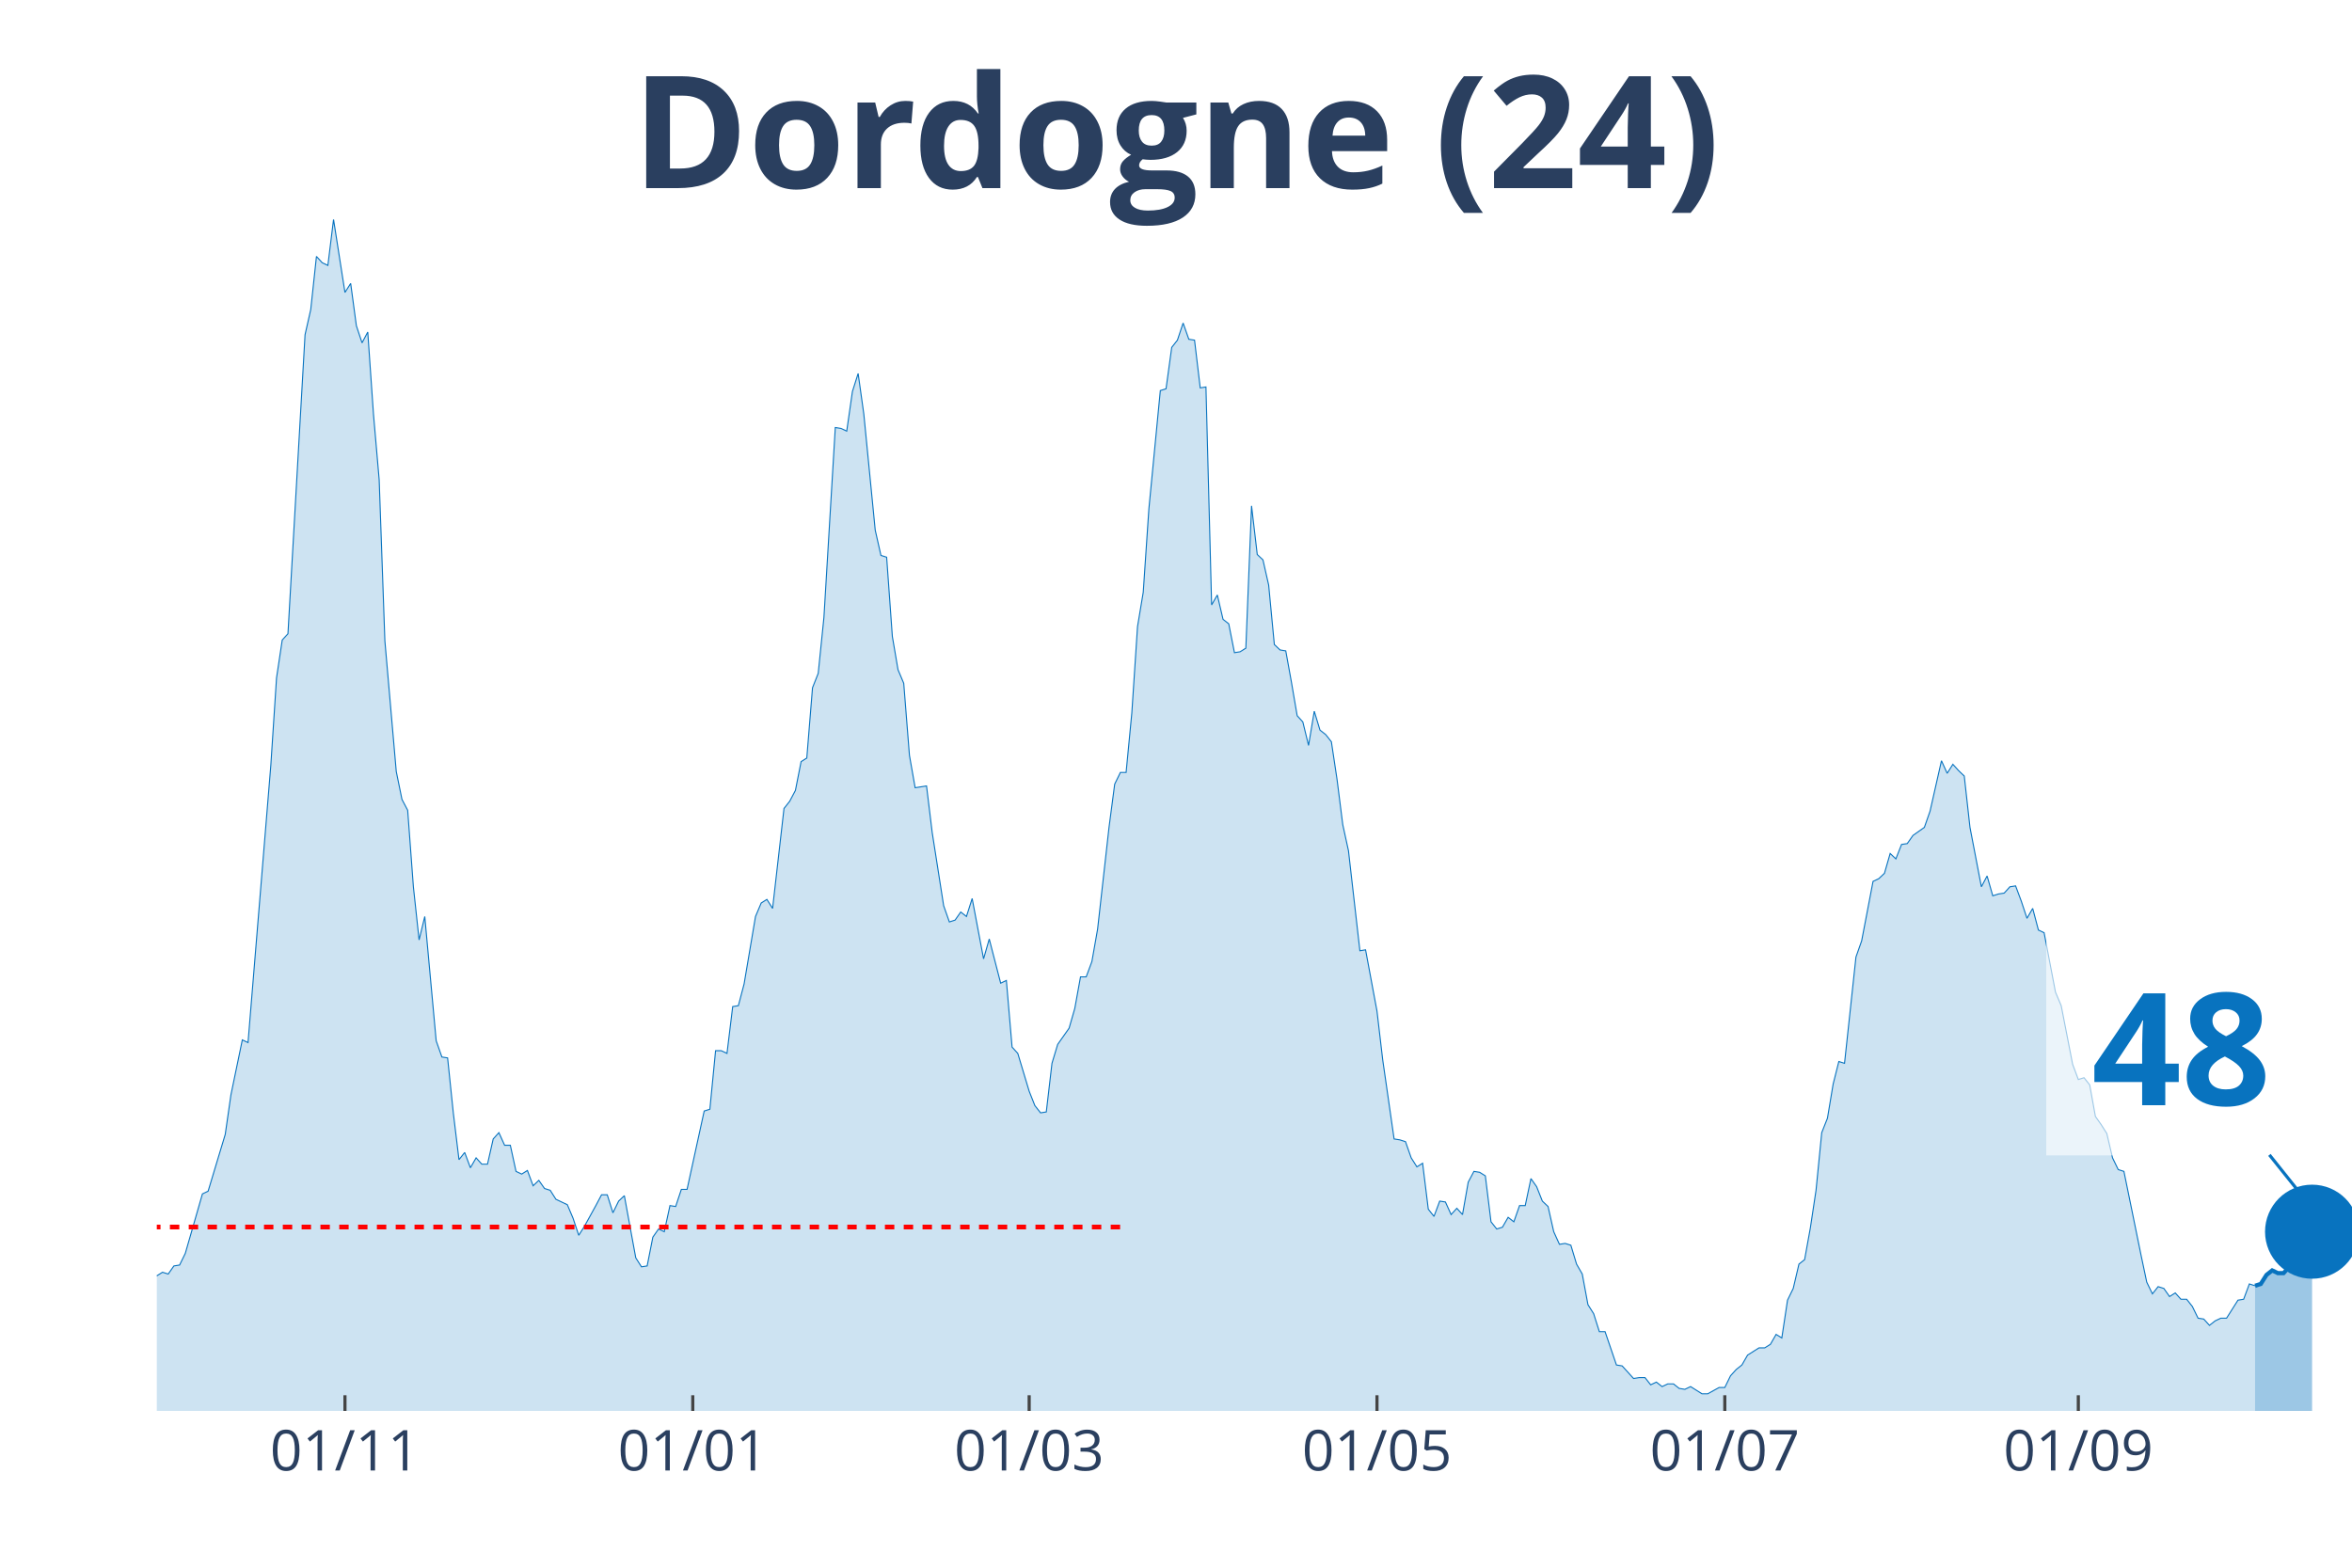
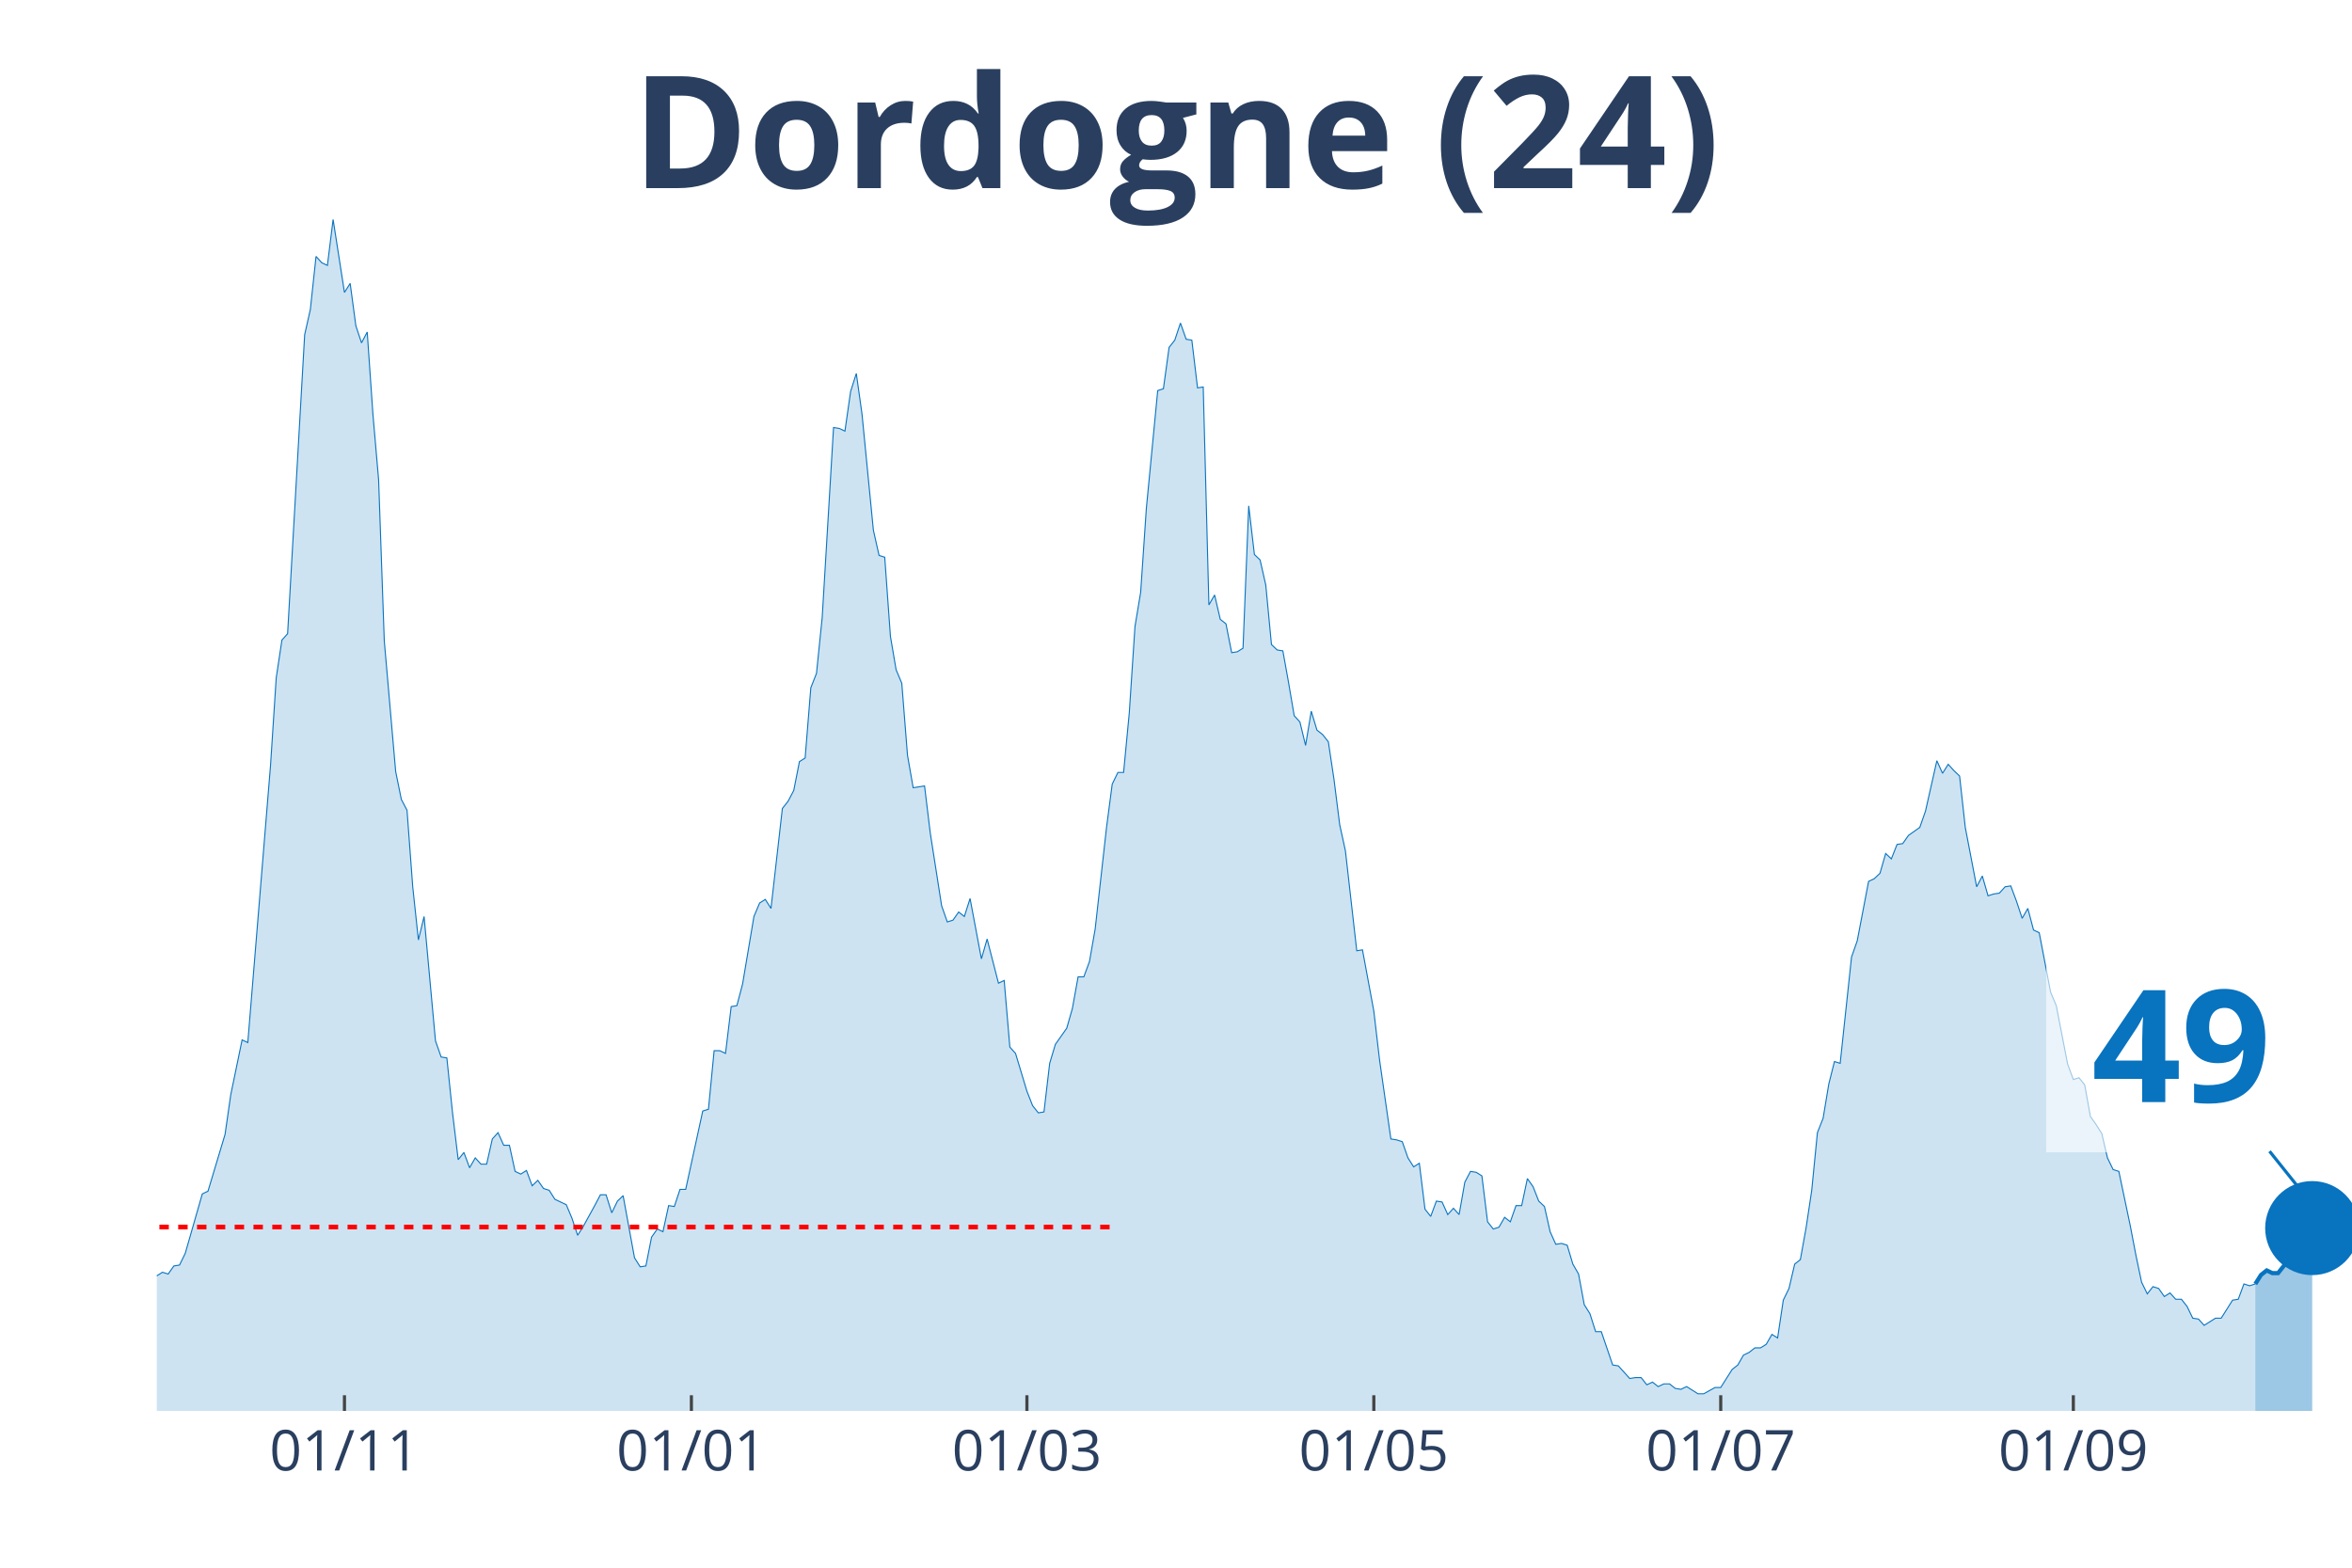
<svg xmlns="http://www.w3.org/2000/svg" class="main-svg" width="1125" height="750" style="" viewBox="0 0 750 500">
  <rect x="0" y="0" width="750" height="500" style="fill: rgb(0, 0, 0); fill-opacity: 0;" />
-   <defs id="defs-3c2bbe">
+   <defs id="defs-e484c7">
    <g class="clips">
-       <clipPath id="clip3c2bbexyplot" class="plotclip">
+       <clipPath id="clipe484c7xyplot" class="plotclip">
        <rect width="700" height="380" />
      </clipPath>
-       <clipPath class="axesclip" id="clip3c2bbex">
+       <clipPath class="axesclip" id="clipe484c7x">
        <rect x="50" y="0" width="700" height="500" />
      </clipPath>
-       <clipPath class="axesclip" id="clip3c2bbey">
+       <clipPath class="axesclip" id="clipe484c7y">
        <rect x="0" y="70" width="750" height="380" />
      </clipPath>
-       <clipPath class="axesclip" id="clip3c2bbexy">
+       <clipPath class="axesclip" id="clipe484c7xy">
        <rect x="50" y="70" width="700" height="380" />
      </clipPath>
    </g>
    <g class="gradients" />
  </defs>
  <g class="bglayer">
    <rect class="bg" x="50" y="70" width="700" height="380" style="fill: rgb(0, 0, 0); fill-opacity: 0; stroke-width: 0;" />
  </g>
  <g class="layer-below">
    <g class="imagelayer" />
    <g class="shapelayer" />
  </g>
  <g class="cartesianlayer">
    <g class="subplot xy">
      <g class="layer-subplot">
        <g class="shapelayer" />
        <g class="imagelayer" />
      </g>
      <g class="gridlayer">
        <g class="x">
-           <path class="xgrid crisp" transform="translate(110,0)" d="M0,70v380" style="stroke: rgb(255, 255, 255); stroke-opacity: 1; stroke-width: 1px;" />
-           <path class="xgrid crisp" transform="translate(220.91,0)" d="M0,70v380" style="stroke: rgb(255, 255, 255); stroke-opacity: 1; stroke-width: 1px;" />
-           <path class="xgrid crisp" transform="translate(328.18,0)" d="M0,70v380" style="stroke: rgb(255, 255, 255); stroke-opacity: 1; stroke-width: 1px;" />
-           <path class="xgrid crisp" transform="translate(439.09,0)" d="M0,70v380" style="stroke: rgb(255, 255, 255); stroke-opacity: 1; stroke-width: 1px;" />
-           <path class="xgrid crisp" transform="translate(550,0)" d="M0,70v380" style="stroke: rgb(255, 255, 255); stroke-opacity: 1; stroke-width: 1px;" />
-           <path class="xgrid crisp" transform="translate(662.73,0)" d="M0,70v380" style="stroke: rgb(255, 255, 255); stroke-opacity: 1; stroke-width: 1px;" />
+           <path class="xgrid crisp" transform="translate(109.84,0)" d="M0,70v380" style="stroke: rgb(255, 255, 255); stroke-opacity: 1; stroke-width: 1px;" />
+           <path class="xgrid crisp" transform="translate(220.47,0)" d="M0,70v380" style="stroke: rgb(255, 255, 255); stroke-opacity: 1; stroke-width: 1px;" />
+           <path class="xgrid crisp" transform="translate(327.46,0)" d="M0,70v380" style="stroke: rgb(255, 255, 255); stroke-opacity: 1; stroke-width: 1px;" />
+           <path class="xgrid crisp" transform="translate(438.08,0)" d="M0,70v380" style="stroke: rgb(255, 255, 255); stroke-opacity: 1; stroke-width: 1px;" />
+           <path class="xgrid crisp" transform="translate(548.7,0)" d="M0,70v380" style="stroke: rgb(255, 255, 255); stroke-opacity: 1; stroke-width: 1px;" />
+           <path class="xgrid crisp" transform="translate(661.14,0)" d="M0,70v380" style="stroke: rgb(255, 255, 255); stroke-opacity: 1; stroke-width: 1px;" />
        </g>
        <g class="y" />
      </g>
      <g class="zerolinelayer" />
      <path class="xlines-below" />
      <path class="ylines-below" />
      <g class="overlines-below" />
      <g class="xaxislayer-below" />
      <g class="yaxislayer-below" />
      <g class="overaxes-below" />
-       <g class="plot" transform="translate(50, 70)" clip-path="url('#clip3c2bbexyplot')">
+       <g class="plot" transform="translate(50, 70)" clip-path="url('#clipe484c7xyplot')">
        <g class="scatterlayer mlayer">
-           <g class="trace scatter tracec40a2e" style="stroke-miterlimit: 2;">
+           <g class="trace scatter tracebb5715" style="stroke-miterlimit: 2;">
            <g class="fills">
              <g>
-                 <path class="js-fill" d="M669.09,380L-247.27,380L-247.27,377.99L-118.18,377.7L-116.36,377.41L-90.91,377.13L-89.09,376.55L-85.45,376.84L-83.64,373.11L-80,368.22L-78.18,366.21L-74.55,360.76L-72.73,360.76L-69.09,363.05L-67.27,355.87L-63.64,352.43L-61.82,352.43L-58.18,350.42L-56.36,348.12L-54.55,350.99L-52.73,347.54L-49.09,345.82L-47.27,346.11L-45.45,346.39L-43.64,340.08L-41.82,340.36L-40,336.92L-36.36,334.33L-34.55,334.04L-32.73,326.58L-30.91,329.16L-29.09,324.57L-27.27,323.13L-21.82,322.55L-20,326.86L-16.36,332.03L-14.55,336.34L-12.73,332.89L-10.91,335.48L-7.27,335.48L-5.45,332.03L-3.64,332.32L-1.82,333.76L0,336.92L1.82,335.77L3.64,336.34L5.45,333.76L7.27,333.47L9.09,329.74L14.55,310.78L16.36,309.92L21.82,291.82L23.64,279.18L27.27,261.66L29.09,262.52L36.36,174.06L38.18,146.2L40,134.13L41.82,132.12L47.27,36.76L49.09,28.72L50.91,11.78L52.73,13.79L54.55,14.65L56.36,0L60,23.27L61.82,20.39L63.64,33.89L65.45,39.35L67.27,35.9L69.09,62.04L70.91,83.01L72.73,134.42L76.36,176.07L78.18,184.97L80,188.42L81.82,212.83L83.64,229.78L85.45,222.31L89.09,261.95L90.91,267.12L92.73,267.41L94.55,284.93L96.36,299.86L98.18,297.57L100,302.45L101.82,299.29L103.64,301.3L105.45,301.3L107.27,293.26L109.09,291.25L110.91,295.27L112.73,295.27L114.55,303.6L116.36,304.46L118.18,303.31L120,308.19L121.82,306.47L123.64,309.06L125.45,309.63L127.27,312.5L130.91,314.23L132.73,318.53L134.55,323.99L136.36,321.12L140,314.51L141.82,311.07L143.64,311.07L145.45,316.81L147.27,313.08L149.09,311.35L152.73,331.17L154.55,334.04L156.36,333.76L158.18,324.57L160,321.98L161.82,322.84L163.64,314.51L165.45,314.8L167.27,309.34L169.09,309.34L174.55,284.35L176.36,283.78L178.18,265.11L180,265.11L181.82,265.97L183.64,251.04L185.45,250.75L187.27,243.85L190.91,222.31L192.73,218L194.55,216.86L196.36,219.73L200,187.85L201.82,185.55L203.64,182.1L205.45,172.91L207.27,171.76L209.09,149.36L210.91,144.76L212.73,126.95L216.36,66.35L218.18,66.64L220,67.5L221.82,54.86L223.64,49.12L225.45,62.04L229.09,99.09L230.91,107.14L232.73,107.71L234.55,132.99L236.36,143.61L238.18,147.92L240,170.9L241.82,181.24L245.45,180.67L247.27,195.6L250.91,218.87L252.73,224.04L254.55,223.46L256.36,220.88L258.18,222.31L260,216.57L263.64,235.81L265.45,229.49L269.09,243.57L270.91,242.71L272.73,263.96L274.55,265.97L278.18,278.03L280,282.63L281.82,284.93L283.64,284.64L285.45,269.13L287.27,263.1L290.91,257.93L292.73,251.61L294.55,241.56L296.36,241.56L298.18,236.67L300,226.33L303.64,193.88L305.45,180.09L307.27,176.36L309.09,176.36L310.91,157.4L312.73,129.83L314.55,118.91L316.36,92.2L320,54.57L321.82,54L323.64,40.79L325.45,38.49L327.27,33.03L329.09,38.2L330.91,38.49L332.73,53.71L334.55,53.42L336.36,122.93L338.18,119.77L340,127.53L341.82,128.96L343.64,138.16L345.45,137.87L347.27,136.72L349.09,91.34L350.91,106.85L352.73,108.57L354.55,116.61L356.36,135.57L358.18,137.29L360,137.58L361.82,147.63L363.64,158.26L365.45,160.27L367.27,167.74L369.09,156.83L370.91,162.86L372.73,164.29L374.55,166.59L376.36,178.65L378.18,193.02L380,201.35L383.64,233.23L385.45,232.94L389.09,252.47L390.91,267.98L394.55,293.26L396.36,293.54L398.18,294.12L400,299.29L401.82,302.16L403.64,301.01L405.45,315.66L407.27,317.96L409.09,313.08L410.91,313.36L412.73,317.38L414.55,315.37L416.36,317.38L418.18,307.04L420,303.6L421.82,303.89L423.64,305.03L425.45,319.68L427.27,321.98L429.09,321.41L430.91,318.25L432.73,319.68L434.55,314.51L436.36,314.51L438.18,305.9L440,308.48L441.82,313.08L443.64,314.8L445.45,322.84L447.27,326.86L449.09,326.58L450.91,327.15L452.73,333.18L454.55,336.34L456.36,346.11L458.18,348.98L460,354.72L461.82,354.72L465.45,365.35L467.27,365.64L470.91,369.66L472.73,369.37L474.55,369.37L476.36,371.67L478.18,370.81L480,372.24L481.82,371.38L483.64,371.38L485.45,372.82L487.27,373.11L489.09,372.24L490.91,373.39L492.73,374.54L494.55,374.54L498.18,372.53L500,372.53L501.82,368.8L503.64,366.79L505.45,365.35L507.27,362.19L510.91,359.89L512.73,359.89L514.55,358.75L516.36,355.59L518.18,356.73L520,344.67L521.82,340.94L523.64,333.18L525.45,331.75L527.27,321.69L529.09,309.63L530.91,291.25L532.73,286.65L534.55,275.74L536.36,268.56L538.18,269.13L541.82,235.24L543.64,230.07L547.27,211.11L549.09,210.25L550.91,208.53L552.73,202.21L554.55,203.93L556.36,199.33L558.18,199.05L560,196.46L563.64,193.88L565.45,188.71L569.09,172.62L570.91,176.64L572.73,173.77L574.55,175.78L576.36,177.51L578.18,193.88L581.82,212.83L583.64,209.39L585.45,215.71L587.27,215.13L589.09,214.85L590.91,212.83L592.73,212.55L594.55,217.43L596.36,222.89L598.18,219.73L600,226.62L601.82,227.48L605.45,246.44L607.27,250.75L610.91,269.42L612.73,274.3L614.55,273.73L616.36,276.02L618.18,286.08L620,288.66L621.82,291.53L623.64,299.29L625.45,303.02L627.27,303.6L632.73,330.31L634.55,338.93L636.36,342.66L638.18,340.36L640,340.94L641.82,343.52L643.64,342.37L645.45,344.38L647.27,344.38L649.09,346.68L650.91,350.42L652.73,350.7L654.55,352.71L656.36,351.28L658.18,350.42L660,350.42L663.64,344.67L665.45,344.38L667.27,339.5L669.09,340.08" style="fill: rgb(8, 115, 191); fill-opacity: 0.2; stroke-width: 0;" />
+                 <path class="js-fill" d="M669.17,380L-246.63,380L-246.63,377.99L-117.88,377.7L-116.06,377.41L-90.67,377.13L-88.86,376.55L-85.23,376.84L-83.42,373.11L-79.79,368.22L-77.98,366.21L-74.35,360.76L-72.54,360.76L-68.91,363.05L-67.1,355.87L-63.47,352.43L-61.66,352.43L-58.03,350.42L-56.22,348.12L-54.4,350.99L-52.59,347.54L-48.96,345.82L-47.15,346.11L-45.34,346.39L-43.52,340.08L-41.71,340.36L-39.9,336.92L-36.27,334.33L-34.46,334.04L-32.64,326.58L-30.83,329.16L-29.02,324.57L-27.2,323.13L-21.76,322.55L-19.95,326.86L-16.32,332.03L-14.51,336.34L-12.69,332.89L-10.88,335.48L-7.25,335.48L-5.44,332.03L-3.63,332.32L-1.81,333.76L0,336.92L1.81,335.77L3.63,336.34L5.44,333.76L7.25,333.47L9.07,329.74L14.51,310.78L16.32,309.92L21.76,291.82L23.58,279.18L27.2,261.66L29.02,262.52L36.27,174.06L38.08,146.2L39.9,134.13L41.71,132.12L47.15,36.76L48.96,28.72L50.78,11.78L52.59,13.79L54.4,14.65L56.22,0L59.84,23.27L61.66,20.39L63.47,33.89L65.28,39.35L67.1,35.9L68.91,62.04L70.73,83.01L72.54,134.42L76.17,176.07L77.98,184.97L79.79,188.42L81.61,212.83L83.42,229.78L85.23,222.31L88.86,261.95L90.67,267.12L92.49,267.41L94.3,284.93L96.11,299.86L97.93,297.57L99.74,302.45L101.55,299.29L103.37,301.3L105.18,301.3L106.99,293.26L108.81,291.25L110.62,295.27L112.44,295.27L114.25,303.6L116.06,304.46L117.88,303.31L119.69,308.19L121.5,306.47L123.32,309.06L125.13,309.63L126.94,312.5L130.57,314.23L132.38,318.53L134.2,323.99L136.01,321.12L139.64,314.51L141.45,311.07L143.26,311.07L145.08,316.81L146.89,313.08L148.7,311.35L152.33,331.17L154.15,334.04L155.96,333.76L157.77,324.57L159.59,321.98L161.4,322.84L163.21,314.51L165.03,314.8L166.84,309.34L168.65,309.34L174.09,284.35L175.91,283.78L177.72,265.11L179.53,265.11L181.35,265.97L183.16,251.04L184.97,250.75L186.79,243.85L190.41,222.31L192.23,218L194.04,216.86L195.85,219.73L199.48,187.85L201.3,185.55L203.11,182.1L204.92,172.91L206.74,171.76L208.55,149.36L210.36,144.76L212.18,126.95L215.8,66.35L217.62,66.64L219.43,67.5L221.24,54.86L223.06,49.12L224.87,62.04L228.5,99.09L230.31,107.14L232.12,107.71L233.94,132.99L235.75,143.61L237.56,147.92L239.38,170.9L241.19,181.24L244.82,180.67L246.63,195.6L250.26,218.87L252.07,224.04L253.89,223.46L255.7,220.88L257.51,222.31L259.33,216.57L262.95,235.81L264.77,229.49L268.39,243.57L270.21,242.71L272.02,263.96L273.83,265.97L277.46,278.03L279.27,282.63L281.09,284.93L282.9,284.64L284.72,269.13L286.53,263.1L290.16,257.93L291.97,251.61L293.78,241.56L295.6,241.56L297.41,236.67L299.22,226.33L302.85,193.88L304.66,180.09L306.48,176.36L308.29,176.36L310.1,157.4L311.92,129.83L313.73,118.91L315.54,92.2L319.17,54.57L320.98,54L322.8,40.79L324.61,38.49L326.42,33.03L328.24,38.2L330.05,38.49L331.87,53.71L333.68,53.42L335.49,122.93L337.31,119.77L339.12,127.53L340.93,128.96L342.75,138.16L344.56,137.87L346.37,136.72L348.19,91.34L350,106.85L351.81,108.57L353.63,116.61L355.44,135.57L357.25,137.29L359.07,137.58L360.88,147.63L362.69,158.26L364.51,160.27L366.32,167.74L368.13,156.83L369.95,162.86L371.76,164.29L373.58,166.59L375.39,178.65L377.2,193.02L379.02,201.35L382.64,233.23L384.46,232.94L388.08,252.47L389.9,267.98L393.52,293.26L395.34,293.54L397.15,294.12L398.96,299.29L400.78,302.16L402.59,301.01L404.4,315.66L406.22,317.96L408.03,313.08L409.84,313.36L411.66,317.38L413.47,315.37L415.28,317.38L417.1,307.04L418.91,303.6L420.73,303.89L422.54,305.03L424.35,319.68L426.17,321.98L427.98,321.41L429.79,318.25L431.61,319.68L433.42,314.51L435.23,314.51L437.05,305.9L438.86,308.48L440.67,313.08L442.49,314.8L444.3,322.84L446.11,326.86L447.93,326.58L449.74,327.15L451.55,333.18L453.37,336.34L455.18,346.11L456.99,348.98L458.81,354.72L460.62,354.72L464.25,365.35L466.06,365.64L469.69,369.66L471.5,369.37L473.32,369.37L475.13,371.67L476.94,370.81L478.76,372.24L480.57,371.38L482.38,371.38L484.2,372.82L486.01,373.11L487.82,372.24L489.64,373.39L491.45,374.54L493.26,374.54L496.89,372.53L498.7,372.53L502.33,366.79L504.15,365.35L505.96,362.19L507.77,361.33L509.59,359.89L511.4,359.89L513.21,358.75L515.03,355.59L516.84,356.73L518.65,344.67L520.47,340.94L522.28,333.18L524.09,331.75L525.91,321.69L527.72,309.63L529.53,291.25L531.35,286.65L533.16,275.74L534.97,268.56L536.79,269.13L540.41,235.24L542.23,230.07L545.85,211.11L547.67,210.25L549.48,208.53L551.3,202.21L553.11,203.93L554.92,199.33L556.74,199.05L558.55,196.46L562.18,193.88L563.99,188.71L567.62,172.62L569.43,176.64L571.24,173.77L573.06,175.78L574.87,177.51L576.68,193.88L580.31,212.83L582.12,209.39L583.94,215.71L585.75,215.13L587.56,214.85L589.38,212.83L591.19,212.55L593.01,217.43L594.82,222.89L596.63,219.73L598.45,226.62L600.26,227.48L603.89,246.44L605.7,250.75L609.33,269.42L611.14,274.3L612.95,273.73L614.77,276.02L616.58,286.08L618.39,288.66L620.21,291.53L622.02,299.29L623.83,303.02L625.65,303.6L629.27,320.83L631.09,330.31L632.9,338.93L634.72,342.66L636.53,340.36L638.34,340.94L640.16,343.52L641.97,342.37L643.78,344.38L645.6,344.38L647.41,346.68L649.22,350.42L651.04,350.7L652.85,352.71L656.48,350.42L658.29,350.42L661.92,344.67L663.73,344.38L665.54,339.5L667.36,340.08L669.17,339.5" style="fill: rgb(8, 115, 191); fill-opacity: 0.2; stroke-width: 0;" />
              </g>
            </g>
            <g class="errorbars" />
            <g class="lines">
-               <path class="js-line" d="M-247.27,377.99L-118.18,377.7L-116.36,377.41L-90.91,377.13L-89.09,376.55L-85.45,376.84L-83.64,373.11L-80,368.22L-78.18,366.21L-74.55,360.76L-72.73,360.76L-69.09,363.05L-67.27,355.87L-63.64,352.43L-61.82,352.43L-58.18,350.42L-56.36,348.12L-54.55,350.99L-52.73,347.54L-49.09,345.82L-47.27,346.11L-45.45,346.39L-43.64,340.08L-41.82,340.36L-40,336.92L-36.36,334.33L-34.55,334.04L-32.73,326.58L-30.91,329.16L-29.09,324.57L-27.27,323.13L-21.82,322.55L-20,326.86L-16.36,332.03L-14.55,336.34L-12.73,332.89L-10.91,335.48L-7.27,335.48L-5.45,332.03L-3.64,332.32L-1.82,333.76L0,336.92L1.82,335.77L3.64,336.34L5.45,333.76L7.27,333.47L9.09,329.74L14.55,310.78L16.36,309.92L21.82,291.82L23.64,279.18L27.27,261.66L29.09,262.52L36.36,174.06L38.18,146.2L40,134.13L41.82,132.12L47.27,36.76L49.09,28.72L50.91,11.78L52.73,13.79L54.55,14.65L56.36,0L60,23.27L61.82,20.39L63.64,33.89L65.45,39.35L67.27,35.9L69.09,62.04L70.91,83.01L72.73,134.42L76.36,176.07L78.18,184.97L80,188.42L81.82,212.83L83.64,229.78L85.45,222.31L89.09,261.95L90.91,267.12L92.73,267.41L94.55,284.93L96.36,299.86L98.18,297.57L100,302.45L101.82,299.29L103.64,301.3L105.45,301.3L107.27,293.26L109.09,291.25L110.91,295.27L112.73,295.27L114.55,303.6L116.36,304.46L118.18,303.31L120,308.19L121.82,306.47L123.64,309.06L125.45,309.63L127.27,312.5L130.91,314.23L132.73,318.53L134.55,323.99L136.36,321.12L140,314.51L141.82,311.07L143.64,311.07L145.45,316.81L147.27,313.08L149.09,311.35L152.73,331.17L154.55,334.04L156.36,333.76L158.18,324.57L160,321.98L161.82,322.84L163.64,314.51L165.45,314.8L167.27,309.34L169.09,309.34L174.55,284.35L176.36,283.78L178.18,265.11L180,265.11L181.82,265.97L183.64,251.04L185.45,250.75L187.27,243.85L190.91,222.31L192.73,218L194.55,216.86L196.36,219.73L200,187.85L201.82,185.55L203.64,182.1L205.45,172.91L207.27,171.76L209.09,149.36L210.91,144.76L212.73,126.95L216.36,66.35L218.18,66.64L220,67.5L221.82,54.86L223.64,49.12L225.45,62.04L229.09,99.09L230.91,107.14L232.73,107.71L234.55,132.99L236.36,143.61L238.18,147.92L240,170.9L241.82,181.24L245.45,180.67L247.27,195.6L250.91,218.87L252.73,224.04L254.55,223.46L256.36,220.88L258.18,222.31L260,216.57L263.64,235.81L265.45,229.49L269.09,243.57L270.91,242.71L272.73,263.96L274.55,265.97L278.18,278.03L280,282.63L281.82,284.93L283.64,284.64L285.45,269.13L287.27,263.1L290.91,257.93L292.73,251.61L294.55,241.56L296.36,241.56L298.18,236.67L300,226.33L303.64,193.88L305.45,180.09L307.27,176.36L309.09,176.36L310.91,157.4L312.73,129.83L314.55,118.91L316.36,92.2L320,54.57L321.82,54L323.64,40.79L325.45,38.49L327.27,33.03L329.09,38.2L330.91,38.49L332.73,53.71L334.55,53.42L336.36,122.93L338.18,119.77L340,127.53L341.82,128.96L343.64,138.16L345.45,137.87L347.27,136.72L349.09,91.34L350.91,106.85L352.73,108.57L354.55,116.61L356.36,135.57L358.18,137.29L360,137.58L361.82,147.63L363.64,158.26L365.45,160.27L367.27,167.74L369.09,156.83L370.91,162.86L372.73,164.29L374.55,166.59L376.36,178.65L378.18,193.02L380,201.35L383.64,233.23L385.45,232.94L389.09,252.47L390.91,267.98L394.55,293.26L396.36,293.54L398.18,294.12L400,299.29L401.82,302.16L403.64,301.01L405.45,315.66L407.27,317.96L409.09,313.08L410.91,313.36L412.73,317.38L414.55,315.37L416.36,317.38L418.18,307.04L420,303.6L421.82,303.89L423.64,305.03L425.45,319.68L427.27,321.98L429.09,321.41L430.91,318.25L432.73,319.68L434.55,314.51L436.36,314.51L438.18,305.9L440,308.48L441.82,313.08L443.64,314.8L445.45,322.84L447.27,326.86L449.09,326.58L450.91,327.15L452.73,333.18L454.55,336.34L456.36,346.11L458.18,348.98L460,354.72L461.82,354.72L465.45,365.35L467.27,365.64L470.91,369.66L472.73,369.37L474.55,369.37L476.36,371.67L478.18,370.81L480,372.24L481.82,371.38L483.64,371.38L485.45,372.82L487.27,373.11L489.09,372.24L490.91,373.39L492.73,374.54L494.55,374.54L498.18,372.53L500,372.53L501.82,368.8L503.64,366.79L505.45,365.35L507.27,362.19L510.91,359.89L512.73,359.89L514.55,358.75L516.36,355.59L518.18,356.73L520,344.67L521.82,340.94L523.64,333.18L525.45,331.75L527.27,321.69L529.09,309.63L530.91,291.25L532.73,286.65L534.55,275.74L536.36,268.56L538.18,269.13L541.82,235.24L543.64,230.07L547.27,211.11L549.09,210.25L550.91,208.53L552.73,202.21L554.55,203.93L556.36,199.33L558.18,199.05L560,196.46L563.64,193.88L565.45,188.71L569.09,172.62L570.91,176.64L572.73,173.77L574.55,175.78L576.36,177.51L578.18,193.88L581.82,212.83L583.64,209.39L585.45,215.71L587.27,215.13L589.09,214.85L590.91,212.83L592.73,212.55L594.55,217.43L596.36,222.89L598.18,219.73L600,226.62L601.82,227.48L605.45,246.44L607.27,250.75L610.91,269.42L612.73,274.3L614.55,273.73L616.36,276.02L618.18,286.08L620,288.66L621.82,291.53L623.64,299.29L625.45,303.02L627.27,303.6L632.73,330.31L634.55,338.93L636.36,342.66L638.18,340.36L640,340.94L641.82,343.52L643.64,342.37L645.45,344.38L647.27,344.38L649.09,346.68L650.91,350.42L652.73,350.7L654.55,352.71L656.36,351.28L658.18,350.42L660,350.42L663.64,344.67L665.45,344.38L667.27,339.5L669.09,340.08" style="vector-effect: non-scaling-stroke; fill: none; stroke: rgb(8, 115, 191); stroke-opacity: 1; stroke-width: 0.5px; opacity: 1;" />
+               <path class="js-line" d="M-246.63,377.99L-117.88,377.7L-116.06,377.41L-90.67,377.13L-88.86,376.55L-85.23,376.84L-83.42,373.11L-79.79,368.22L-77.98,366.21L-74.35,360.76L-72.54,360.76L-68.91,363.05L-67.1,355.87L-63.47,352.43L-61.66,352.43L-58.03,350.42L-56.22,348.12L-54.4,350.99L-52.59,347.54L-48.96,345.82L-47.15,346.11L-45.34,346.39L-43.52,340.08L-41.71,340.36L-39.9,336.92L-36.27,334.33L-34.46,334.04L-32.64,326.58L-30.83,329.16L-29.02,324.57L-27.2,323.13L-21.76,322.55L-19.95,326.86L-16.32,332.03L-14.51,336.34L-12.69,332.89L-10.88,335.48L-7.25,335.48L-5.44,332.03L-3.63,332.32L-1.81,333.76L0,336.92L1.81,335.77L3.63,336.34L5.44,333.76L7.25,333.47L9.07,329.74L14.51,310.78L16.32,309.92L21.76,291.82L23.58,279.18L27.2,261.66L29.02,262.52L36.27,174.06L38.08,146.2L39.9,134.13L41.71,132.12L47.15,36.76L48.96,28.72L50.78,11.78L52.59,13.79L54.4,14.65L56.22,0L59.84,23.27L61.66,20.39L63.47,33.89L65.28,39.35L67.1,35.9L68.91,62.04L70.73,83.01L72.54,134.42L76.17,176.07L77.98,184.97L79.79,188.42L81.61,212.83L83.42,229.78L85.23,222.31L88.86,261.95L90.67,267.12L92.49,267.41L94.3,284.93L96.11,299.86L97.93,297.57L99.74,302.45L101.55,299.29L103.37,301.3L105.18,301.3L106.99,293.26L108.81,291.25L110.62,295.27L112.44,295.27L114.25,303.6L116.06,304.46L117.88,303.31L119.69,308.19L121.5,306.47L123.32,309.06L125.13,309.63L126.94,312.5L130.57,314.23L132.38,318.53L134.2,323.99L136.01,321.12L139.64,314.51L141.45,311.07L143.26,311.07L145.08,316.81L146.89,313.08L148.7,311.35L152.33,331.17L154.15,334.04L155.96,333.76L157.77,324.57L159.59,321.98L161.4,322.84L163.21,314.51L165.03,314.8L166.84,309.34L168.65,309.34L174.09,284.35L175.91,283.78L177.72,265.11L179.53,265.11L181.35,265.97L183.16,251.04L184.97,250.75L186.79,243.85L190.41,222.31L192.23,218L194.04,216.86L195.85,219.73L199.48,187.85L201.3,185.55L203.11,182.1L204.92,172.91L206.74,171.76L208.55,149.36L210.36,144.76L212.18,126.95L215.8,66.35L217.62,66.64L219.43,67.5L221.24,54.86L223.06,49.12L224.87,62.04L228.5,99.09L230.31,107.14L232.12,107.71L233.94,132.99L235.75,143.61L237.56,147.92L239.38,170.9L241.19,181.24L244.82,180.67L246.63,195.6L250.26,218.87L252.07,224.04L253.89,223.46L255.7,220.88L257.51,222.31L259.33,216.57L262.95,235.81L264.77,229.49L268.39,243.57L270.21,242.71L272.02,263.96L273.83,265.97L277.46,278.03L279.27,282.63L281.09,284.93L282.9,284.64L284.72,269.13L286.53,263.1L290.16,257.93L291.97,251.61L293.78,241.56L295.6,241.56L297.41,236.67L299.22,226.33L302.85,193.88L304.66,180.09L306.48,176.36L308.29,176.36L310.1,157.4L311.92,129.83L313.73,118.91L315.54,92.2L319.17,54.57L320.98,54L322.8,40.79L324.61,38.49L326.42,33.03L328.24,38.2L330.05,38.49L331.87,53.71L333.68,53.42L335.49,122.93L337.31,119.77L339.12,127.53L340.93,128.96L342.75,138.16L344.56,137.87L346.37,136.72L348.19,91.34L350,106.85L351.81,108.57L353.63,116.61L355.44,135.57L357.25,137.29L359.07,137.58L360.88,147.63L362.69,158.26L364.51,160.27L366.32,167.74L368.13,156.83L369.95,162.86L371.76,164.29L373.58,166.59L375.39,178.65L377.2,193.02L379.02,201.35L382.64,233.23L384.46,232.94L388.08,252.47L389.9,267.98L393.52,293.26L395.34,293.54L397.15,294.12L398.96,299.29L400.78,302.16L402.59,301.01L404.4,315.66L406.22,317.96L408.03,313.08L409.84,313.36L411.66,317.38L413.47,315.37L415.28,317.38L417.1,307.04L418.91,303.6L420.73,303.89L422.54,305.03L424.35,319.68L426.17,321.98L427.98,321.41L429.79,318.25L431.61,319.68L433.42,314.51L435.23,314.51L437.05,305.9L438.86,308.48L440.67,313.08L442.49,314.8L444.3,322.84L446.11,326.86L447.93,326.58L449.74,327.15L451.55,333.18L453.37,336.34L455.18,346.11L456.99,348.98L458.81,354.72L460.62,354.72L464.25,365.35L466.06,365.64L469.69,369.66L471.5,369.37L473.32,369.37L475.13,371.67L476.94,370.81L478.76,372.24L480.57,371.38L482.38,371.38L484.2,372.82L486.01,373.11L487.82,372.24L489.64,373.39L491.45,374.54L493.26,374.54L496.89,372.53L498.7,372.53L502.33,366.79L504.15,365.35L505.96,362.19L507.77,361.33L509.59,359.89L511.4,359.89L513.21,358.75L515.03,355.59L516.84,356.73L518.65,344.67L520.47,340.94L522.28,333.18L524.09,331.75L525.91,321.69L527.72,309.63L529.53,291.25L531.35,286.65L533.16,275.74L534.97,268.56L536.79,269.13L540.41,235.24L542.23,230.07L545.85,211.11L547.67,210.25L549.48,208.53L551.3,202.21L553.11,203.93L554.92,199.33L556.74,199.05L558.55,196.46L562.18,193.88L563.99,188.71L567.62,172.62L569.43,176.64L571.24,173.77L573.06,175.78L574.87,177.51L576.68,193.88L580.31,212.83L582.12,209.39L583.94,215.71L585.75,215.13L587.56,214.85L589.38,212.83L591.19,212.55L593.01,217.43L594.82,222.89L596.63,219.73L598.45,226.62L600.26,227.48L603.89,246.44L605.7,250.75L609.33,269.42L611.14,274.3L612.95,273.73L614.77,276.02L616.58,286.08L618.39,288.66L620.21,291.53L622.02,299.29L623.83,303.02L625.65,303.6L629.27,320.83L631.09,330.31L632.9,338.93L634.72,342.66L636.53,340.36L638.34,340.94L640.16,343.52L641.97,342.37L643.78,344.38L645.6,344.38L647.41,346.68L649.22,350.42L651.04,350.7L652.85,352.71L656.48,350.42L658.29,350.42L661.92,344.67L663.73,344.38L665.54,339.5L667.36,340.08L669.17,339.5" style="vector-effect: non-scaling-stroke; fill: none; stroke: rgb(8, 115, 191); stroke-opacity: 1; stroke-width: 0.5px; opacity: 1;" />
            </g>
            <g class="points" />
            <g class="text" />
          </g>
-           <g class="trace scatter trace9d55c3" style="stroke-miterlimit: 2;">
+           <g class="trace scatter tracedfdbf9" style="stroke-miterlimit: 2;">
            <g class="fills">
              <g>
-                 <path class="js-fill" d="M687.27,380L669.09,380L669.09,340.08L670.91,339.5L672.73,336.63L674.55,335.19L676.36,336.05L678.18,336.05L680,334.04L681.82,331.46L683.64,326.86L685.45,326L687.27,322.84" style="fill: rgb(8, 115, 191); fill-opacity: 0.4; stroke-width: 0;" />
+                 <path class="js-fill" d="M687.31,380L669.17,380L669.17,339.5L670.98,336.63L672.8,335.19L674.61,336.05L676.42,336.05L680.05,331.46L681.87,326.86L683.68,326L685.49,322.84L687.31,321.69" style="fill: rgb(8, 115, 191); fill-opacity: 0.4; stroke-width: 0;" />
              </g>
            </g>
            <g class="errorbars" />
            <g class="lines">
-               <path class="js-line" d="M669.09,340.08L670.91,339.5L672.73,336.63L674.55,335.19L676.36,336.05L678.18,336.05L680,334.04L681.82,331.46L683.64,326.86L685.45,326L687.27,322.84" style="vector-effect: non-scaling-stroke; fill: none; stroke: rgb(8, 115, 191); stroke-opacity: 1; stroke-width: 2px; opacity: 1;" />
+               <path class="js-line" d="M669.17,339.5L670.98,336.63L672.8,335.19L674.61,336.05L676.42,336.05L680.05,331.46L681.87,326.86L683.68,326L685.49,322.84L687.31,321.69" style="vector-effect: non-scaling-stroke; fill: none; stroke: rgb(8, 115, 191); stroke-opacity: 1; stroke-width: 2px; opacity: 1;" />
            </g>
            <g class="points" />
            <g class="text" />
          </g>
-           <g class="trace scatter trace5544fc" style="stroke-miterlimit: 2; opacity: 1;">
+           <g class="trace scatter trace61205e" style="stroke-miterlimit: 2; opacity: 1;">
            <g class="fills" />
            <g class="errorbars" />
            <g class="lines" />
            <g class="points">
-               <path class="point" transform="translate(687.27,322.84)" d="M15,0A15,15 0 1,1 0,-15A15,15 0 0,1 15,0Z" style="opacity: 1; stroke-width: 0px; fill: rgb(8, 115, 191); fill-opacity: 1;" />
+               <path class="point" transform="translate(687.31,321.69)" d="M15,0A15,15 0 1,1 0,-15A15,15 0 0,1 15,0Z" style="opacity: 1; stroke-width: 0px; fill: rgb(8, 115, 191); fill-opacity: 1;" />
            </g>
            <g class="text" />
          </g>
        </g>
      </g>
      <g class="overplot" />
      <path class="xlines-above crisp" style="fill: none; stroke-width: 1px; stroke: rgb(0, 0, 0); stroke-opacity: 0;" d="" />
      <path class="ylines-above crisp" style="fill: none;" d="M0,0" />
      <g class="overlines-above" />
      <g class="xaxislayer-above">
-         <path class="xtick ticks crisp" d="M0,450v-5" transform="translate(110,0)" style="stroke: rgb(68, 68, 68); stroke-opacity: 1; stroke-width: 1px;" />
-         <path class="xtick ticks crisp" d="M0,450v-5" transform="translate(220.91,0)" style="stroke: rgb(68, 68, 68); stroke-opacity: 1; stroke-width: 1px;" />
-         <path class="xtick ticks crisp" d="M0,450v-5" transform="translate(328.18,0)" style="stroke: rgb(68, 68, 68); stroke-opacity: 1; stroke-width: 1px;" />
-         <path class="xtick ticks crisp" d="M0,450v-5" transform="translate(439.09,0)" style="stroke: rgb(68, 68, 68); stroke-opacity: 1; stroke-width: 1px;" />
-         <path class="xtick ticks crisp" d="M0,450v-5" transform="translate(550,0)" style="stroke: rgb(68, 68, 68); stroke-opacity: 1; stroke-width: 1px;" />
-         <path class="xtick ticks crisp" d="M0,450v-5" transform="translate(662.73,0)" style="stroke: rgb(68, 68, 68); stroke-opacity: 1; stroke-width: 1px;" />
+         <path class="xtick ticks crisp" d="M0,450v-5" transform="translate(109.84,0)" style="stroke: rgb(68, 68, 68); stroke-opacity: 1; stroke-width: 1px;" />
+         <path class="xtick ticks crisp" d="M0,450v-5" transform="translate(220.47,0)" style="stroke: rgb(68, 68, 68); stroke-opacity: 1; stroke-width: 1px;" />
+         <path class="xtick ticks crisp" d="M0,450v-5" transform="translate(327.46,0)" style="stroke: rgb(68, 68, 68); stroke-opacity: 1; stroke-width: 1px;" />
+         <path class="xtick ticks crisp" d="M0,450v-5" transform="translate(438.08,0)" style="stroke: rgb(68, 68, 68); stroke-opacity: 1; stroke-width: 1px;" />
+         <path class="xtick ticks crisp" d="M0,450v-5" transform="translate(548.7,0)" style="stroke: rgb(68, 68, 68); stroke-opacity: 1; stroke-width: 1px;" />
+         <path class="xtick ticks crisp" d="M0,450v-5" transform="translate(661.14,0)" style="stroke: rgb(68, 68, 68); stroke-opacity: 1; stroke-width: 1px;" />
        <g class="xtick">
-           <text text-anchor="middle" x="0" y="469" transform="translate(110,0)" style="font-family: 'Open Sans', verdana, arial, sans-serif; font-size: 18px; fill: rgb(42, 63, 95); fill-opacity: 1; white-space: pre;">01/11</text>
+           <text text-anchor="middle" x="0" y="469" transform="translate(109.84,0)" style="font-family: 'Open Sans', verdana, arial, sans-serif; font-size: 18px; fill: rgb(42, 63, 95); fill-opacity: 1; white-space: pre;">01/11</text>
        </g>
        <g class="xtick">
-           <text text-anchor="middle" x="0" y="469" transform="translate(220.91,0)" style="font-family: 'Open Sans', verdana, arial, sans-serif; font-size: 18px; fill: rgb(42, 63, 95); fill-opacity: 1; white-space: pre;">01/01</text>
+           <text text-anchor="middle" x="0" y="469" transform="translate(220.47,0)" style="font-family: 'Open Sans', verdana, arial, sans-serif; font-size: 18px; fill: rgb(42, 63, 95); fill-opacity: 1; white-space: pre;">01/01</text>
        </g>
        <g class="xtick">
-           <text text-anchor="middle" x="0" y="469" transform="translate(328.18,0)" style="font-family: 'Open Sans', verdana, arial, sans-serif; font-size: 18px; fill: rgb(42, 63, 95); fill-opacity: 1; white-space: pre;">01/03</text>
+           <text text-anchor="middle" x="0" y="469" transform="translate(327.46,0)" style="font-family: 'Open Sans', verdana, arial, sans-serif; font-size: 18px; fill: rgb(42, 63, 95); fill-opacity: 1; white-space: pre;">01/03</text>
        </g>
        <g class="xtick">
-           <text text-anchor="middle" x="0" y="469" transform="translate(439.09,0)" style="font-family: 'Open Sans', verdana, arial, sans-serif; font-size: 18px; fill: rgb(42, 63, 95); fill-opacity: 1; white-space: pre;">01/05</text>
+           <text text-anchor="middle" x="0" y="469" transform="translate(438.08,0)" style="font-family: 'Open Sans', verdana, arial, sans-serif; font-size: 18px; fill: rgb(42, 63, 95); fill-opacity: 1; white-space: pre;">01/05</text>
        </g>
        <g class="xtick">
-           <text text-anchor="middle" x="0" y="469" transform="translate(550,0)" style="font-family: 'Open Sans', verdana, arial, sans-serif; font-size: 18px; fill: rgb(42, 63, 95); fill-opacity: 1; white-space: pre;">01/07</text>
+           <text text-anchor="middle" x="0" y="469" transform="translate(548.7,0)" style="font-family: 'Open Sans', verdana, arial, sans-serif; font-size: 18px; fill: rgb(42, 63, 95); fill-opacity: 1; white-space: pre;">01/07</text>
        </g>
        <g class="xtick">
-           <text text-anchor="middle" x="0" y="469" transform="translate(662.73,0)" style="font-family: 'Open Sans', verdana, arial, sans-serif; font-size: 18px; fill: rgb(42, 63, 95); fill-opacity: 1; white-space: pre;">01/09</text>
+           <text text-anchor="middle" x="0" y="469" transform="translate(661.14,0)" style="font-family: 'Open Sans', verdana, arial, sans-serif; font-size: 18px; fill: rgb(42, 63, 95); fill-opacity: 1; white-space: pre;">01/09</text>
        </g>
      </g>
      <g class="yaxislayer-above" />
      <g class="overaxes-above" />
    </g>
  </g>
  <g class="polarlayer" />
  <g class="ternarylayer" />
  <g class="geolayer" />
  <g class="funnelarealayer" />
  <g class="pielayer" />
  <g class="treemaplayer" />
  <g class="sunburstlayer" />
  <g class="glimages" />
-   <defs id="topdefs-3c2bbe">
+   <defs id="topdefs-e484c7">
    <g class="clips" />
  </defs>
  <g class="layer-above">
    <g class="imagelayer" />
    <g class="shapelayer">
-       <path data-index="0" fill-rule="evenodd" d="M-971.82,391.35L357.27,391.35" clip-path="url('#clip3c2bbexy')" style="opacity: 1; stroke: rgb(255, 0, 0); stroke-opacity: 1; fill: rgb(0, 0, 0); fill-opacity: 0; stroke-dasharray: 3px, 3px; stroke-width: 1.5px;" />
+       <path data-index="0" fill-rule="evenodd" d="M-969.17,391.35L356.48,391.35" clip-path="url('#clipe484c7xy')" style="opacity: 1; stroke: rgb(255, 0, 0); stroke-opacity: 1; fill: rgb(0, 0, 0); fill-opacity: 0; stroke-dasharray: 3px, 3px; stroke-width: 1.5px;" />
    </g>
  </g>
  <g class="infolayer">
    <g class="g-gtitle">
      <text class="gtitle" x="375" y="25" text-anchor="middle" dy="0.7em" style="font-family: 'Open Sans', verdana, arial, sans-serif; font-size: 50px; fill: rgb(42, 63, 95); opacity: 1; font-weight: normal; white-space: pre;">
        <tspan style="font-weight:bold">Dordogne (24)</tspan>
      </text>
    </g>
    <g class="g-xtitle" />
    <g class="annotation" data-index="0" style="opacity: 1;">
-       <g class="annotation-text-g" transform="rotate(0,695.27,332.84)">
-         <g class="cursor-pointer" transform="translate(652, 297)">
+       <g class="annotation-text-g" transform="rotate(0,695.31,331.69)">
+         <g class="cursor-pointer" transform="translate(652, 296)">
          <rect class="bg" x="0.5" y="0.5" width="86" height="71" style="stroke-width: 1px; stroke: rgb(0, 0, 0); stroke-opacity: 0; fill: rgb(255, 255, 255); fill-opacity: 0.6;" />
          <text class="annotation-text" text-anchor="middle" x="43.531" y="55.5" style="font-family: 'Open Sans', verdana, arial, sans-serif; font-size: 50px; fill: rgb(8, 115, 191); fill-opacity: 1; white-space: pre;">
-             <tspan style="font-weight:bold">48 </tspan>
+             <tspan style="font-weight:bold">49 </tspan>
          </text>
        </g>
      </g>
      <g class="annotation-arrow-g" style="opacity: 1;">
-         <path d="M723.67,368.34L735.27,382.84" style="stroke-width: 1px; stroke: rgb(8, 115, 191); stroke-opacity: 1; stroke-dasharray: 0px, 0px, 18.569px, 18.569px;" />
+         <path d="M723.71,367.19L735.31,381.69" style="stroke-width: 1px; stroke: rgb(8, 115, 191); stroke-opacity: 1; stroke-dasharray: 0px, 0px, 18.569px, 18.569px;" />
      </g>
    </g>
  </g>
</svg>
